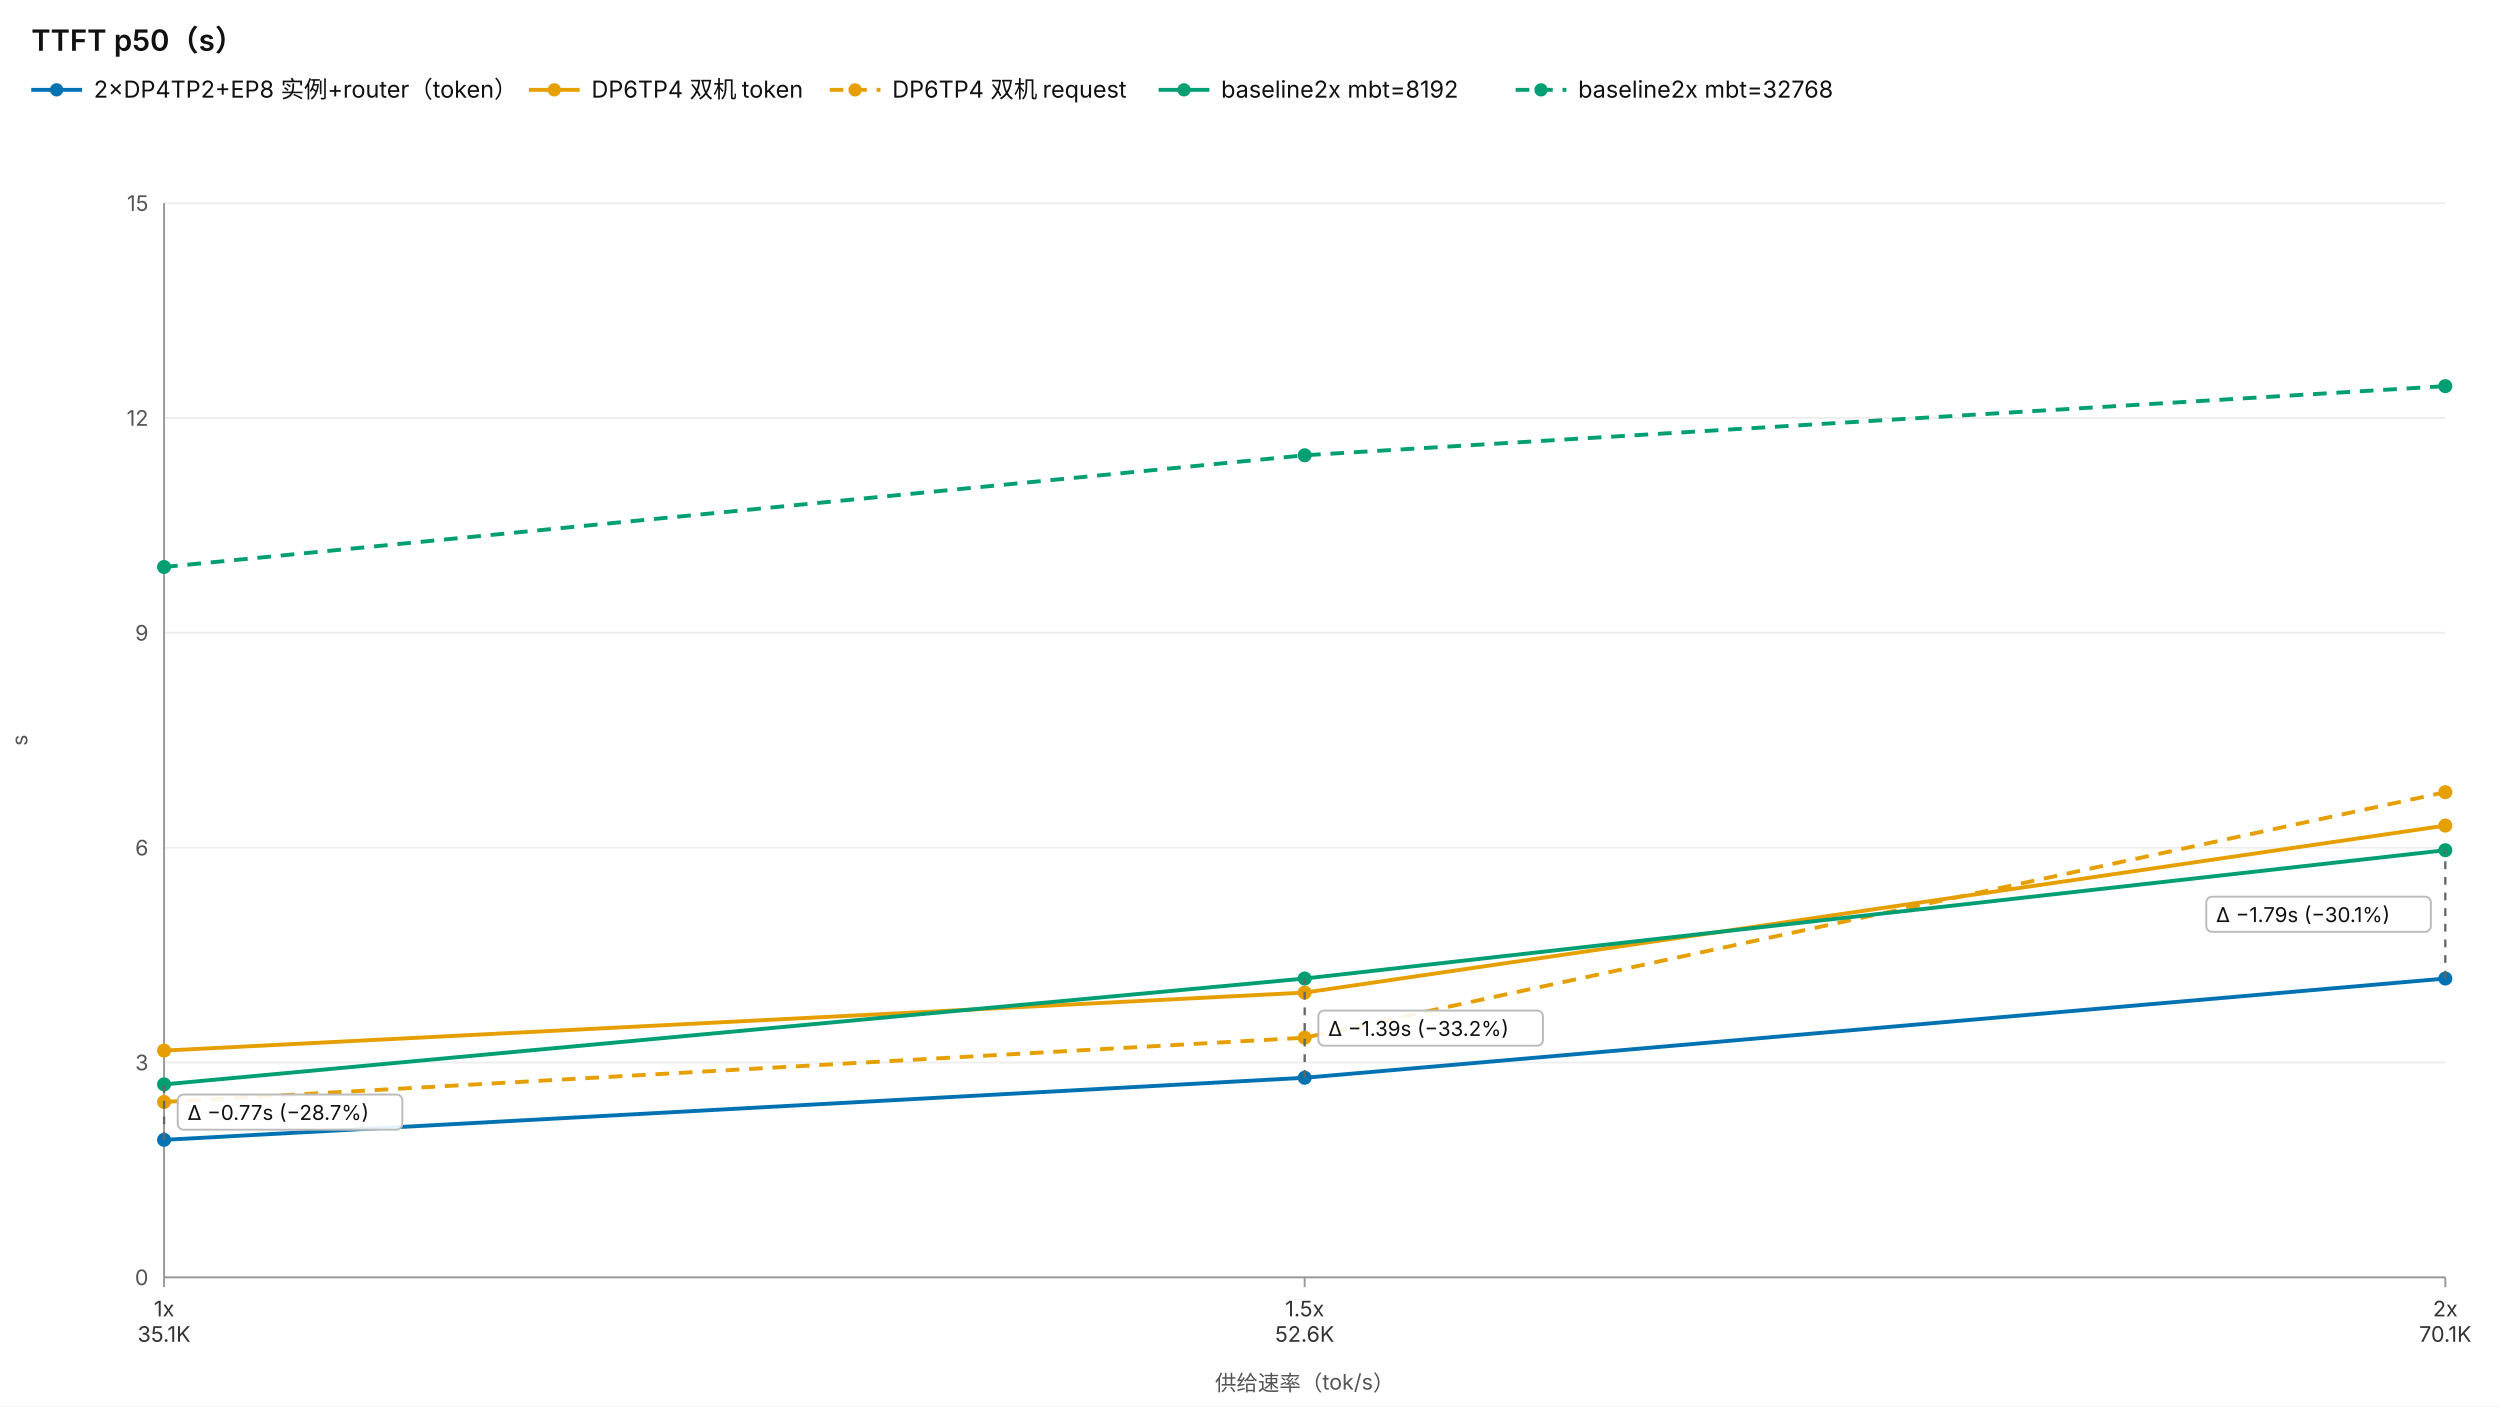
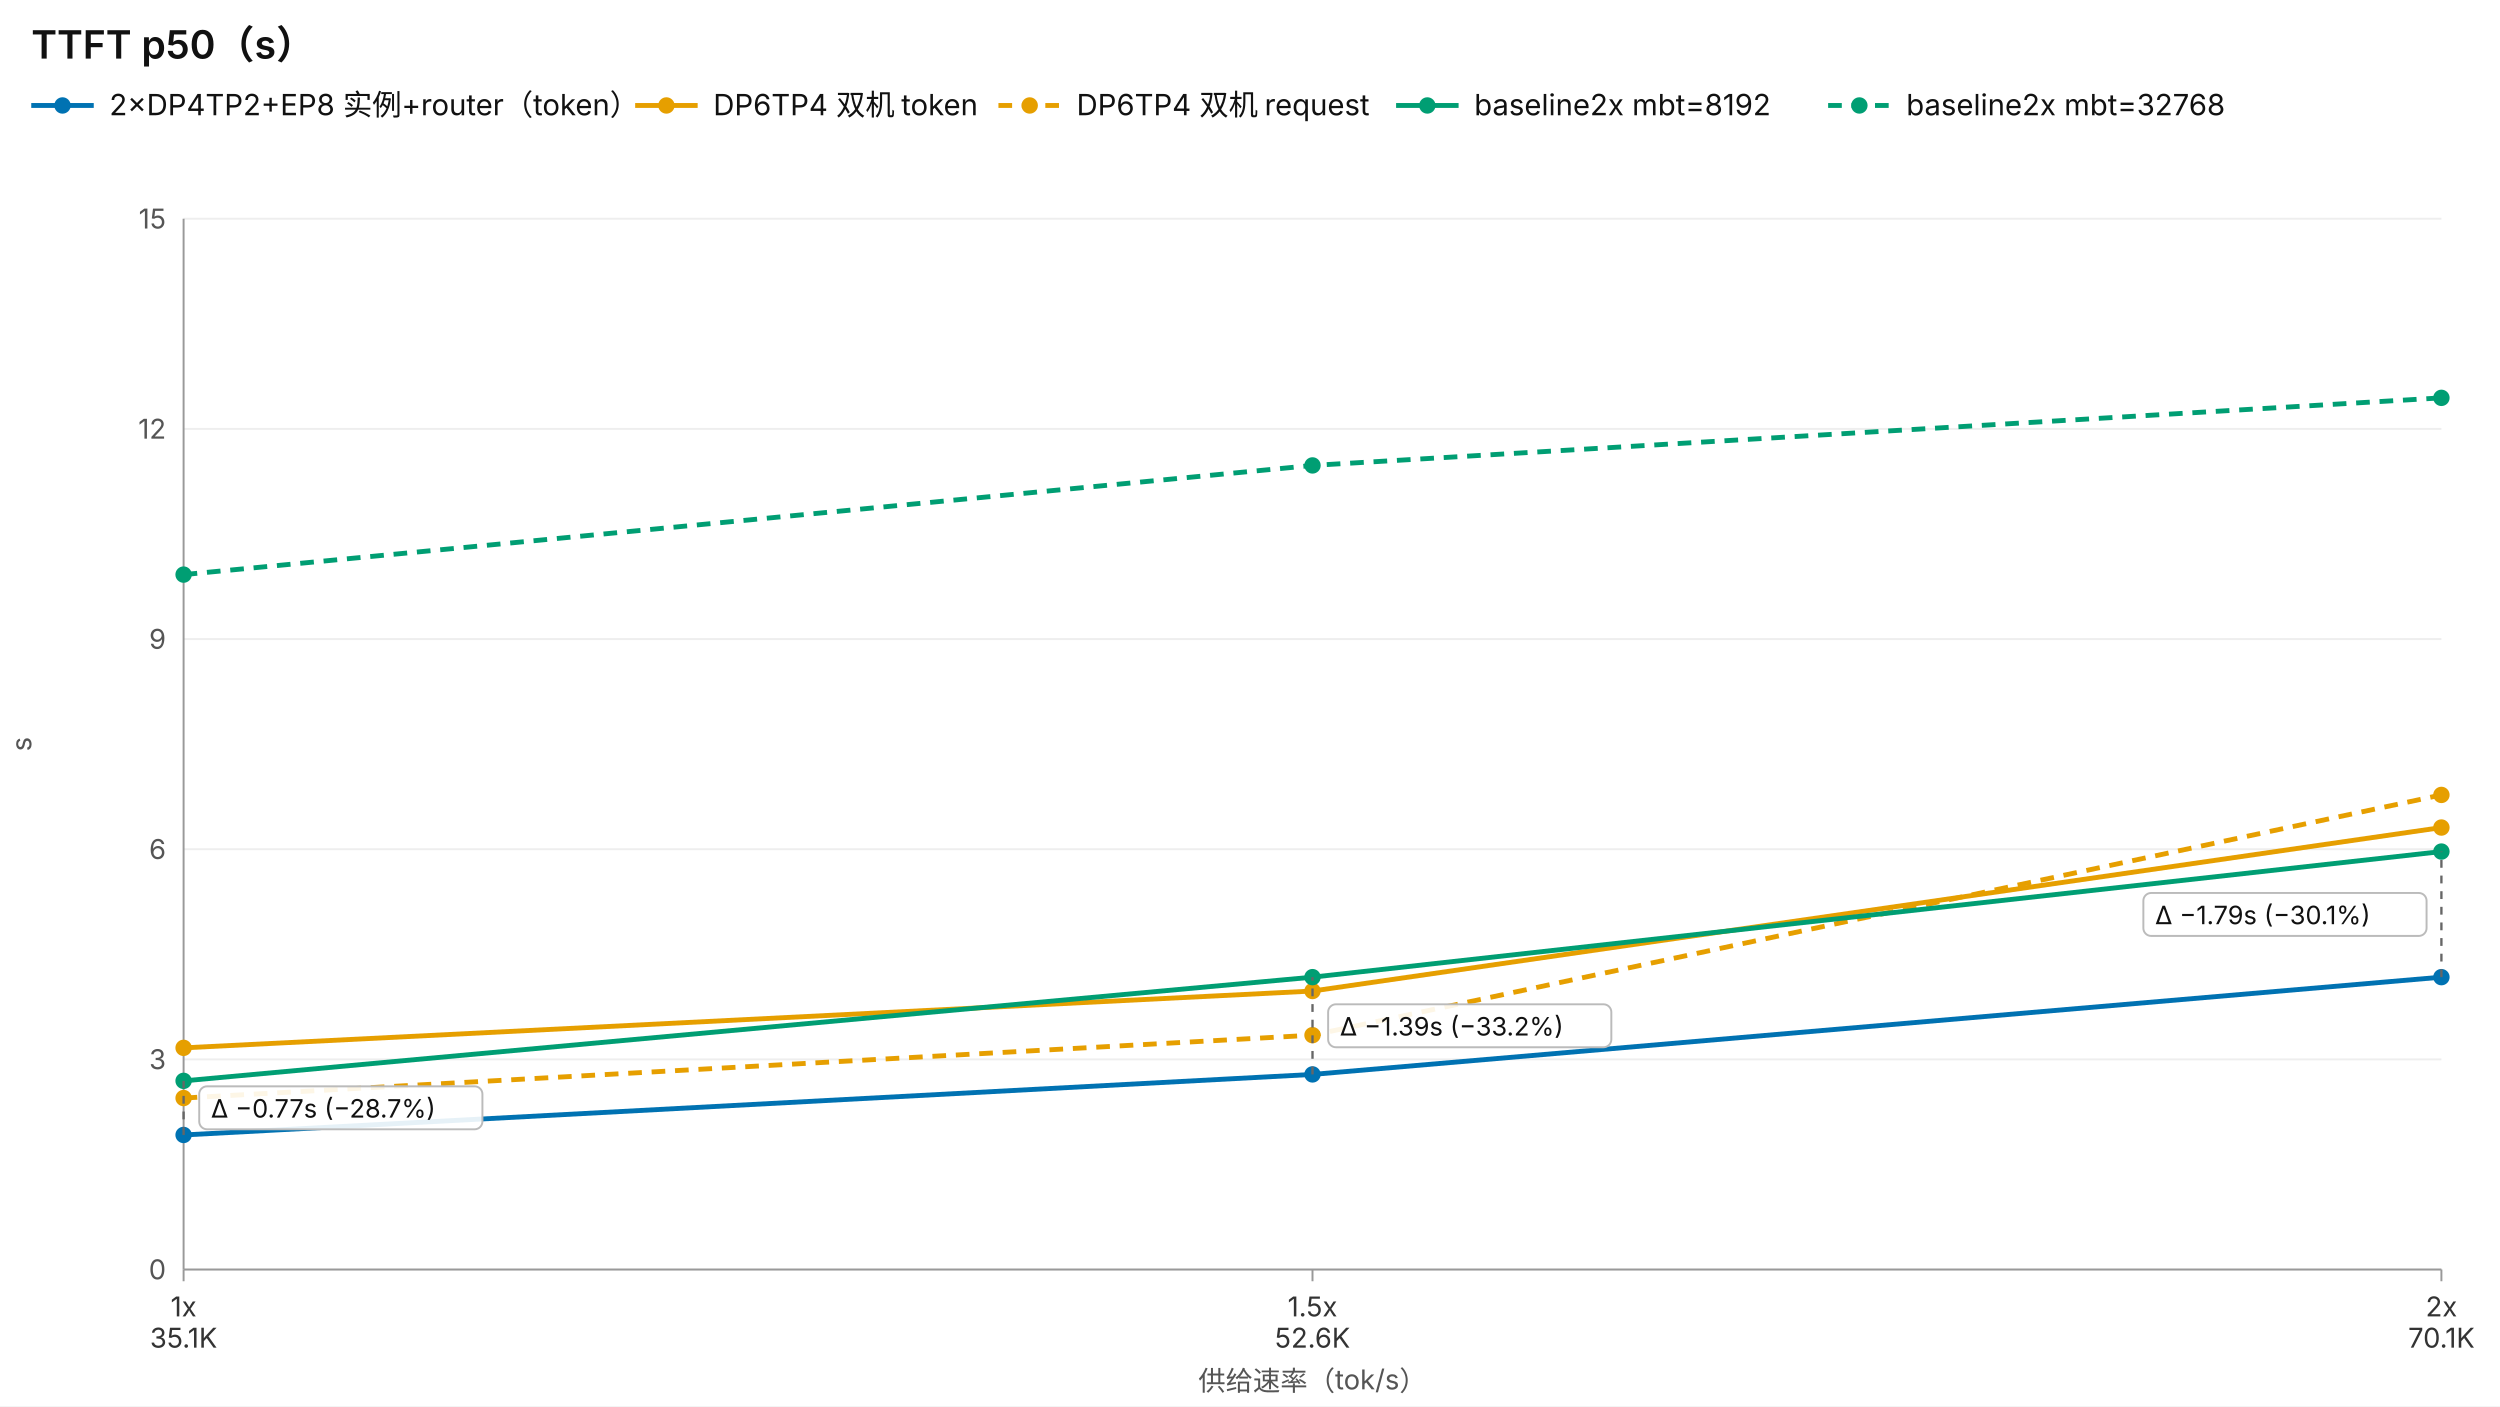
<svg xmlns="http://www.w3.org/2000/svg" width="1280" height="720" viewBox="0 0 1280 720" font-family="-apple-system,'Segoe UI',sans-serif">
  <rect width="1280" height="720" fill="#ffffff" />
-   <text x="16" y="26" font-size="15" font-weight="600" fill="#111">TTFT p50（s）</text>
-   <line x1="16" y1="46" x2="42" y2="46" stroke="#0072B2" stroke-width="2" />
-   <circle cx="29" cy="46" r="3.4" fill="#0072B2" />
-   <text x="48" y="50" font-size="12" fill="#111">2×DP4TP2+EP8 实例+router（token）</text>
-   <line x1="270.8" y1="46" x2="296.8" y2="46" stroke="#E69F00" stroke-width="2" />
-   <circle cx="283.8" cy="46" r="3.4" fill="#E69F00" />
-   <text x="302.8" y="50" font-size="12" fill="#111">DP6TP4 双机 token</text>
-   <line x1="424.8" y1="46" x2="450.8" y2="46" stroke="#E69F00" stroke-width="2" stroke-dasharray="7 5" />
-   <circle cx="437.8" cy="46" r="3.4" fill="#E69F00" />
-   <text x="456.8" y="50" font-size="12" fill="#111">DP6TP4 双机 request</text>
-   <line x1="593.2" y1="46" x2="619.2" y2="46" stroke="#009E73" stroke-width="2" />
-   <circle cx="606.2" cy="46" r="3.4" fill="#009E73" />
-   <text x="625.2" y="50" font-size="12" fill="#111">baseline2x mbt=8192</text>
-   <line x1="776.0" y1="46" x2="802.0" y2="46" stroke="#009E73" stroke-width="2" stroke-dasharray="7 5" />
-   <circle cx="789.0" cy="46" r="3.4" fill="#009E73" />
-   <text x="808.0" y="50" font-size="12" fill="#111">baseline2x mbt=32768</text>
-   <line x1="84" y1="654.0" x2="1252" y2="654.0" stroke="#eee" />
-   <text x="76" y="658.0" font-size="11" fill="#555" text-anchor="end">0</text>
-   <line x1="84" y1="544.0" x2="1252" y2="544.0" stroke="#eee" />
-   <text x="76" y="548.0" font-size="11" fill="#555" text-anchor="end">3</text>
-   <line x1="84" y1="434.0" x2="1252" y2="434.0" stroke="#eee" />
-   <text x="76" y="438.0" font-size="11" fill="#555" text-anchor="end">6</text>
-   <line x1="84" y1="324.0" x2="1252" y2="324.0" stroke="#eee" />
-   <text x="76" y="328.0" font-size="11" fill="#555" text-anchor="end">9</text>
-   <line x1="84" y1="214.0" x2="1252" y2="214.0" stroke="#eee" />
-   <text x="76" y="218.0" font-size="11" fill="#555" text-anchor="end">12</text>
-   <line x1="84" y1="104.0" x2="1252" y2="104.0" stroke="#eee" />
-   <text x="76" y="108.0" font-size="11" fill="#555" text-anchor="end">15</text>
-   <line x1="84" y1="104" x2="84" y2="654" stroke="#999" />
-   <line x1="84" y1="654" x2="1252" y2="654" stroke="#999" />
-   <line x1="84.0" y1="654" x2="84.0" y2="659" stroke="#999" />
-   <text x="84.0" y="674" font-size="11" fill="#333" text-anchor="middle">1x<tspan x="84.0" dy="13">35.1K</tspan>
+   <text x="16" y="30" font-size="20" font-weight="600" fill="#111">TTFT p50（s）</text>
+   <line x1="16" y1="54" x2="48" y2="54" stroke="#0072B2" stroke-width="2.5" />
+   <circle cx="32" cy="54" r="4.2" fill="#0072B2" />
+   <text x="56" y="59" font-size="15" fill="#111">2×DP4TP2+EP8 实例+router（token）</text>
+   <line x1="325.2" y1="54" x2="357.2" y2="54" stroke="#E69F00" stroke-width="2.5" />
+   <circle cx="341.2" cy="54" r="4.2" fill="#E69F00" />
+   <text x="365.2" y="59" font-size="15" fill="#111">DP6TP4 双机 token</text>
+   <line x1="511.2" y1="54" x2="543.2" y2="54" stroke="#E69F00" stroke-width="2.5" stroke-dasharray="7 5" />
+   <circle cx="527.2" cy="54" r="4.2" fill="#E69F00" />
+   <text x="551.2" y="59" font-size="15" fill="#111">DP6TP4 双机 request</text>
+   <line x1="714.8" y1="54" x2="746.8" y2="54" stroke="#009E73" stroke-width="2.5" />
+   <circle cx="730.8" cy="54" r="4.2" fill="#009E73" />
+   <text x="754.8" y="59" font-size="15" fill="#111">baseline2x mbt=8192</text>
+   <line x1="936" y1="54" x2="968" y2="54" stroke="#009E73" stroke-width="2.5" stroke-dasharray="7 5" />
+   <circle cx="952" cy="54" r="4.2" fill="#009E73" />
+   <text x="976" y="59" font-size="15" fill="#111">baseline2x mbt=32768</text>
+   <line x1="94" y1="650.0" x2="1250" y2="650.0" stroke="#eee" />
+   <text x="85" y="655.0" font-size="14" fill="#555" text-anchor="end">0</text>
+   <line x1="94" y1="542.4" x2="1250" y2="542.4" stroke="#eee" />
+   <text x="85" y="547.4" font-size="14" fill="#555" text-anchor="end">3</text>
+   <line x1="94" y1="434.8" x2="1250" y2="434.8" stroke="#eee" />
+   <text x="85" y="439.8" font-size="14" fill="#555" text-anchor="end">6</text>
+   <line x1="94" y1="327.2" x2="1250" y2="327.2" stroke="#eee" />
+   <text x="85" y="332.2" font-size="14" fill="#555" text-anchor="end">9</text>
+   <line x1="94" y1="219.6" x2="1250" y2="219.6" stroke="#eee" />
+   <text x="85" y="224.6" font-size="14" fill="#555" text-anchor="end">12</text>
+   <line x1="94" y1="112.0" x2="1250" y2="112.0" stroke="#eee" />
+   <text x="85" y="117.0" font-size="14" fill="#555" text-anchor="end">15</text>
+   <line x1="94" y1="112" x2="94" y2="650" stroke="#999" />
+   <line x1="94" y1="650" x2="1250" y2="650" stroke="#999" />
+   <line x1="94.0" y1="650" x2="94.0" y2="656" stroke="#999" />
+   <text x="94.0" y="674" font-size="14" fill="#333" text-anchor="middle">1x<tspan x="94.0" dy="16">35.1K</tspan>
  </text>
-   <line x1="668.0" y1="654" x2="668.0" y2="659" stroke="#999" />
-   <text x="668.0" y="674" font-size="11" fill="#333" text-anchor="middle">1.5x<tspan x="668.0" dy="13">52.6K</tspan>
+   <line x1="672.0" y1="650" x2="672.0" y2="656" stroke="#999" />
+   <text x="672.0" y="674" font-size="14" fill="#333" text-anchor="middle">1.5x<tspan x="672.0" dy="16">52.6K</tspan>
  </text>
-   <line x1="1252.0" y1="654" x2="1252.0" y2="659" stroke="#999" />
-   <text x="1252.0" y="674" font-size="11" fill="#333" text-anchor="middle">2x<tspan x="1252.0" dy="13">70.1K</tspan>
+   <line x1="1250.0" y1="650" x2="1250.0" y2="656" stroke="#999" />
+   <text x="1250.0" y="674" font-size="14" fill="#333" text-anchor="middle">2x<tspan x="1250.0" dy="16">70.1K</tspan>
  </text>
-   <text x="668" y="712" font-size="11" fill="#555" text-anchor="middle">供给速率（tok/s）</text>
-   <text x="14" y="379" font-size="11" fill="#555" text-anchor="middle" transform="rotate(-90 14 379)">s</text>
-   <polyline points="84.0,583.6 668.0,551.8 1252.0,501.0" fill="none" stroke="#0072B2" stroke-width="2" />
-   <circle cx="84.0" cy="583.6" r="3.6" fill="#0072B2" />
-   <circle cx="668.0" cy="551.8" r="3.6" fill="#0072B2" />
-   <circle cx="1252.0" cy="501.0" r="3.6" fill="#0072B2" />
-   <polyline points="84.0,537.9 668.0,508.2 1252.0,422.7" fill="none" stroke="#E69F00" stroke-width="2" />
-   <circle cx="84.0" cy="537.9" r="3.6" fill="#E69F00" />
-   <circle cx="668.0" cy="508.2" r="3.6" fill="#E69F00" />
-   <circle cx="1252.0" cy="422.7" r="3.6" fill="#E69F00" />
-   <polyline points="84.0,564.2 668.0,531.3 1252.0,405.6" fill="none" stroke="#E69F00" stroke-width="2" stroke-dasharray="7 5" />
-   <circle cx="84.0" cy="564.2" r="3.6" fill="#E69F00" />
-   <circle cx="668.0" cy="531.3" r="3.6" fill="#E69F00" />
-   <circle cx="1252.0" cy="405.6" r="3.6" fill="#E69F00" />
-   <polyline points="84.0,555.2 668.0,501.0 1252.0,435.3" fill="none" stroke="#009E73" stroke-width="2" />
-   <circle cx="84.0" cy="555.2" r="3.6" fill="#009E73" />
-   <circle cx="668.0" cy="501.0" r="3.6" fill="#009E73" />
-   <circle cx="1252.0" cy="435.3" r="3.6" fill="#009E73" />
-   <polyline points="84.0,290.3 668.0,233.1 1252.0,197.7" fill="none" stroke="#009E73" stroke-width="2" stroke-dasharray="7 5" />
-   <circle cx="84.0" cy="290.3" r="3.6" fill="#009E73" />
-   <circle cx="668.0" cy="233.1" r="3.6" fill="#009E73" />
-   <circle cx="1252.0" cy="197.7" r="3.6" fill="#009E73" />
-   <line x1="84.0" y1="583.6" x2="84.0" y2="555.2" stroke="#666" stroke-width="1.2" stroke-dasharray="4 4" />
-   <rect x="91.0" y="560.4" width="115" height="18" rx="3" fill="#ffffff" fill-opacity="0.9" stroke="#bbb" />
-   <text x="96.0" y="573.4" font-size="10.5" fill="#111">Δ −0.77s (−28.7%)</text>
-   <line x1="668.0" y1="551.8" x2="668.0" y2="501.0" stroke="#666" stroke-width="1.2" stroke-dasharray="4 4" />
-   <rect x="675.0" y="517.4" width="115" height="18" rx="3" fill="#ffffff" fill-opacity="0.9" stroke="#bbb" />
-   <text x="680.0" y="530.4" font-size="10.5" fill="#111">Δ −1.39s (−33.2%)</text>
-   <line x1="1252.0" y1="501.0" x2="1252.0" y2="435.3" stroke="#666" stroke-width="1.2" stroke-dasharray="4 4" />
-   <rect x="1129.6" y="459.1" width="115" height="18" rx="3" fill="#ffffff" fill-opacity="0.9" stroke="#bbb" />
-   <text x="1134.6" y="472.1" font-size="10.5" fill="#111">Δ −1.79s (−30.1%)</text>
+   <text x="672" y="712" font-size="14" fill="#555" text-anchor="middle">供给速率（tok/s）</text>
+   <text x="16" y="381" font-size="14" fill="#555" text-anchor="middle" transform="rotate(-90 16 381)">s</text>
+   <polyline points="94.0,581.1 672.0,550.1 1250.0,500.3" fill="none" stroke="#0072B2" stroke-width="2.5" />
+   <circle cx="94.0" cy="581.1" r="4.2" fill="#0072B2" />
+   <circle cx="672.0" cy="550.1" r="4.2" fill="#0072B2" />
+   <circle cx="1250.0" cy="500.3" r="4.2" fill="#0072B2" />
+   <polyline points="94.0,536.5 672.0,507.4 1250.0,423.7" fill="none" stroke="#E69F00" stroke-width="2.5" />
+   <circle cx="94.0" cy="536.5" r="4.2" fill="#E69F00" />
+   <circle cx="672.0" cy="507.4" r="4.2" fill="#E69F00" />
+   <circle cx="1250.0" cy="423.7" r="4.2" fill="#E69F00" />
+   <polyline points="94.0,562.2 672.0,530.0 1250.0,407.0" fill="none" stroke="#E69F00" stroke-width="2.5" stroke-dasharray="7 5" />
+   <circle cx="94.0" cy="562.2" r="4.2" fill="#E69F00" />
+   <circle cx="672.0" cy="530.0" r="4.2" fill="#E69F00" />
+   <circle cx="1250.0" cy="407.0" r="4.2" fill="#E69F00" />
+   <polyline points="94.0,553.4 672.0,500.3 1250.0,436.0" fill="none" stroke="#009E73" stroke-width="2.5" />
+   <circle cx="94.0" cy="553.4" r="4.2" fill="#009E73" />
+   <circle cx="672.0" cy="500.3" r="4.2" fill="#009E73" />
+   <circle cx="1250.0" cy="436.0" r="4.2" fill="#009E73" />
+   <polyline points="94.0,294.2 672.0,238.3 1250.0,203.7" fill="none" stroke="#009E73" stroke-width="2.5" stroke-dasharray="7 5" />
+   <circle cx="94.0" cy="294.2" r="4.2" fill="#009E73" />
+   <circle cx="672.0" cy="238.3" r="4.2" fill="#009E73" />
+   <circle cx="1250.0" cy="203.7" r="4.2" fill="#009E73" />
+   <line x1="94.0" y1="581.1" x2="94.0" y2="553.4" stroke="#666" stroke-width="1.2" stroke-dasharray="4 4" />
+   <rect x="102.0" y="556.2" width="145" height="22" rx="4" fill="#ffffff" fill-opacity="0.9" stroke="#bbb" />
+   <text x="108.0" y="572.2" font-size="13" fill="#111">Δ −0.77s (−28.7%)</text>
+   <line x1="672.0" y1="550.1" x2="672.0" y2="500.3" stroke="#666" stroke-width="1.2" stroke-dasharray="4 4" />
+   <rect x="680.0" y="514.2" width="145" height="22" rx="4" fill="#ffffff" fill-opacity="0.9" stroke="#bbb" />
+   <text x="686.0" y="530.2" font-size="13" fill="#111">Δ −1.39s (−33.2%)</text>
+   <line x1="1250.0" y1="500.3" x2="1250.0" y2="436.0" stroke="#666" stroke-width="1.2" stroke-dasharray="4 4" />
+   <rect x="1097.4" y="457.2" width="145" height="22" rx="4" fill="#ffffff" fill-opacity="0.9" stroke="#bbb" />
+   <text x="1103.4" y="473.2" font-size="13" fill="#111">Δ −1.79s (−30.1%)</text>
</svg>
